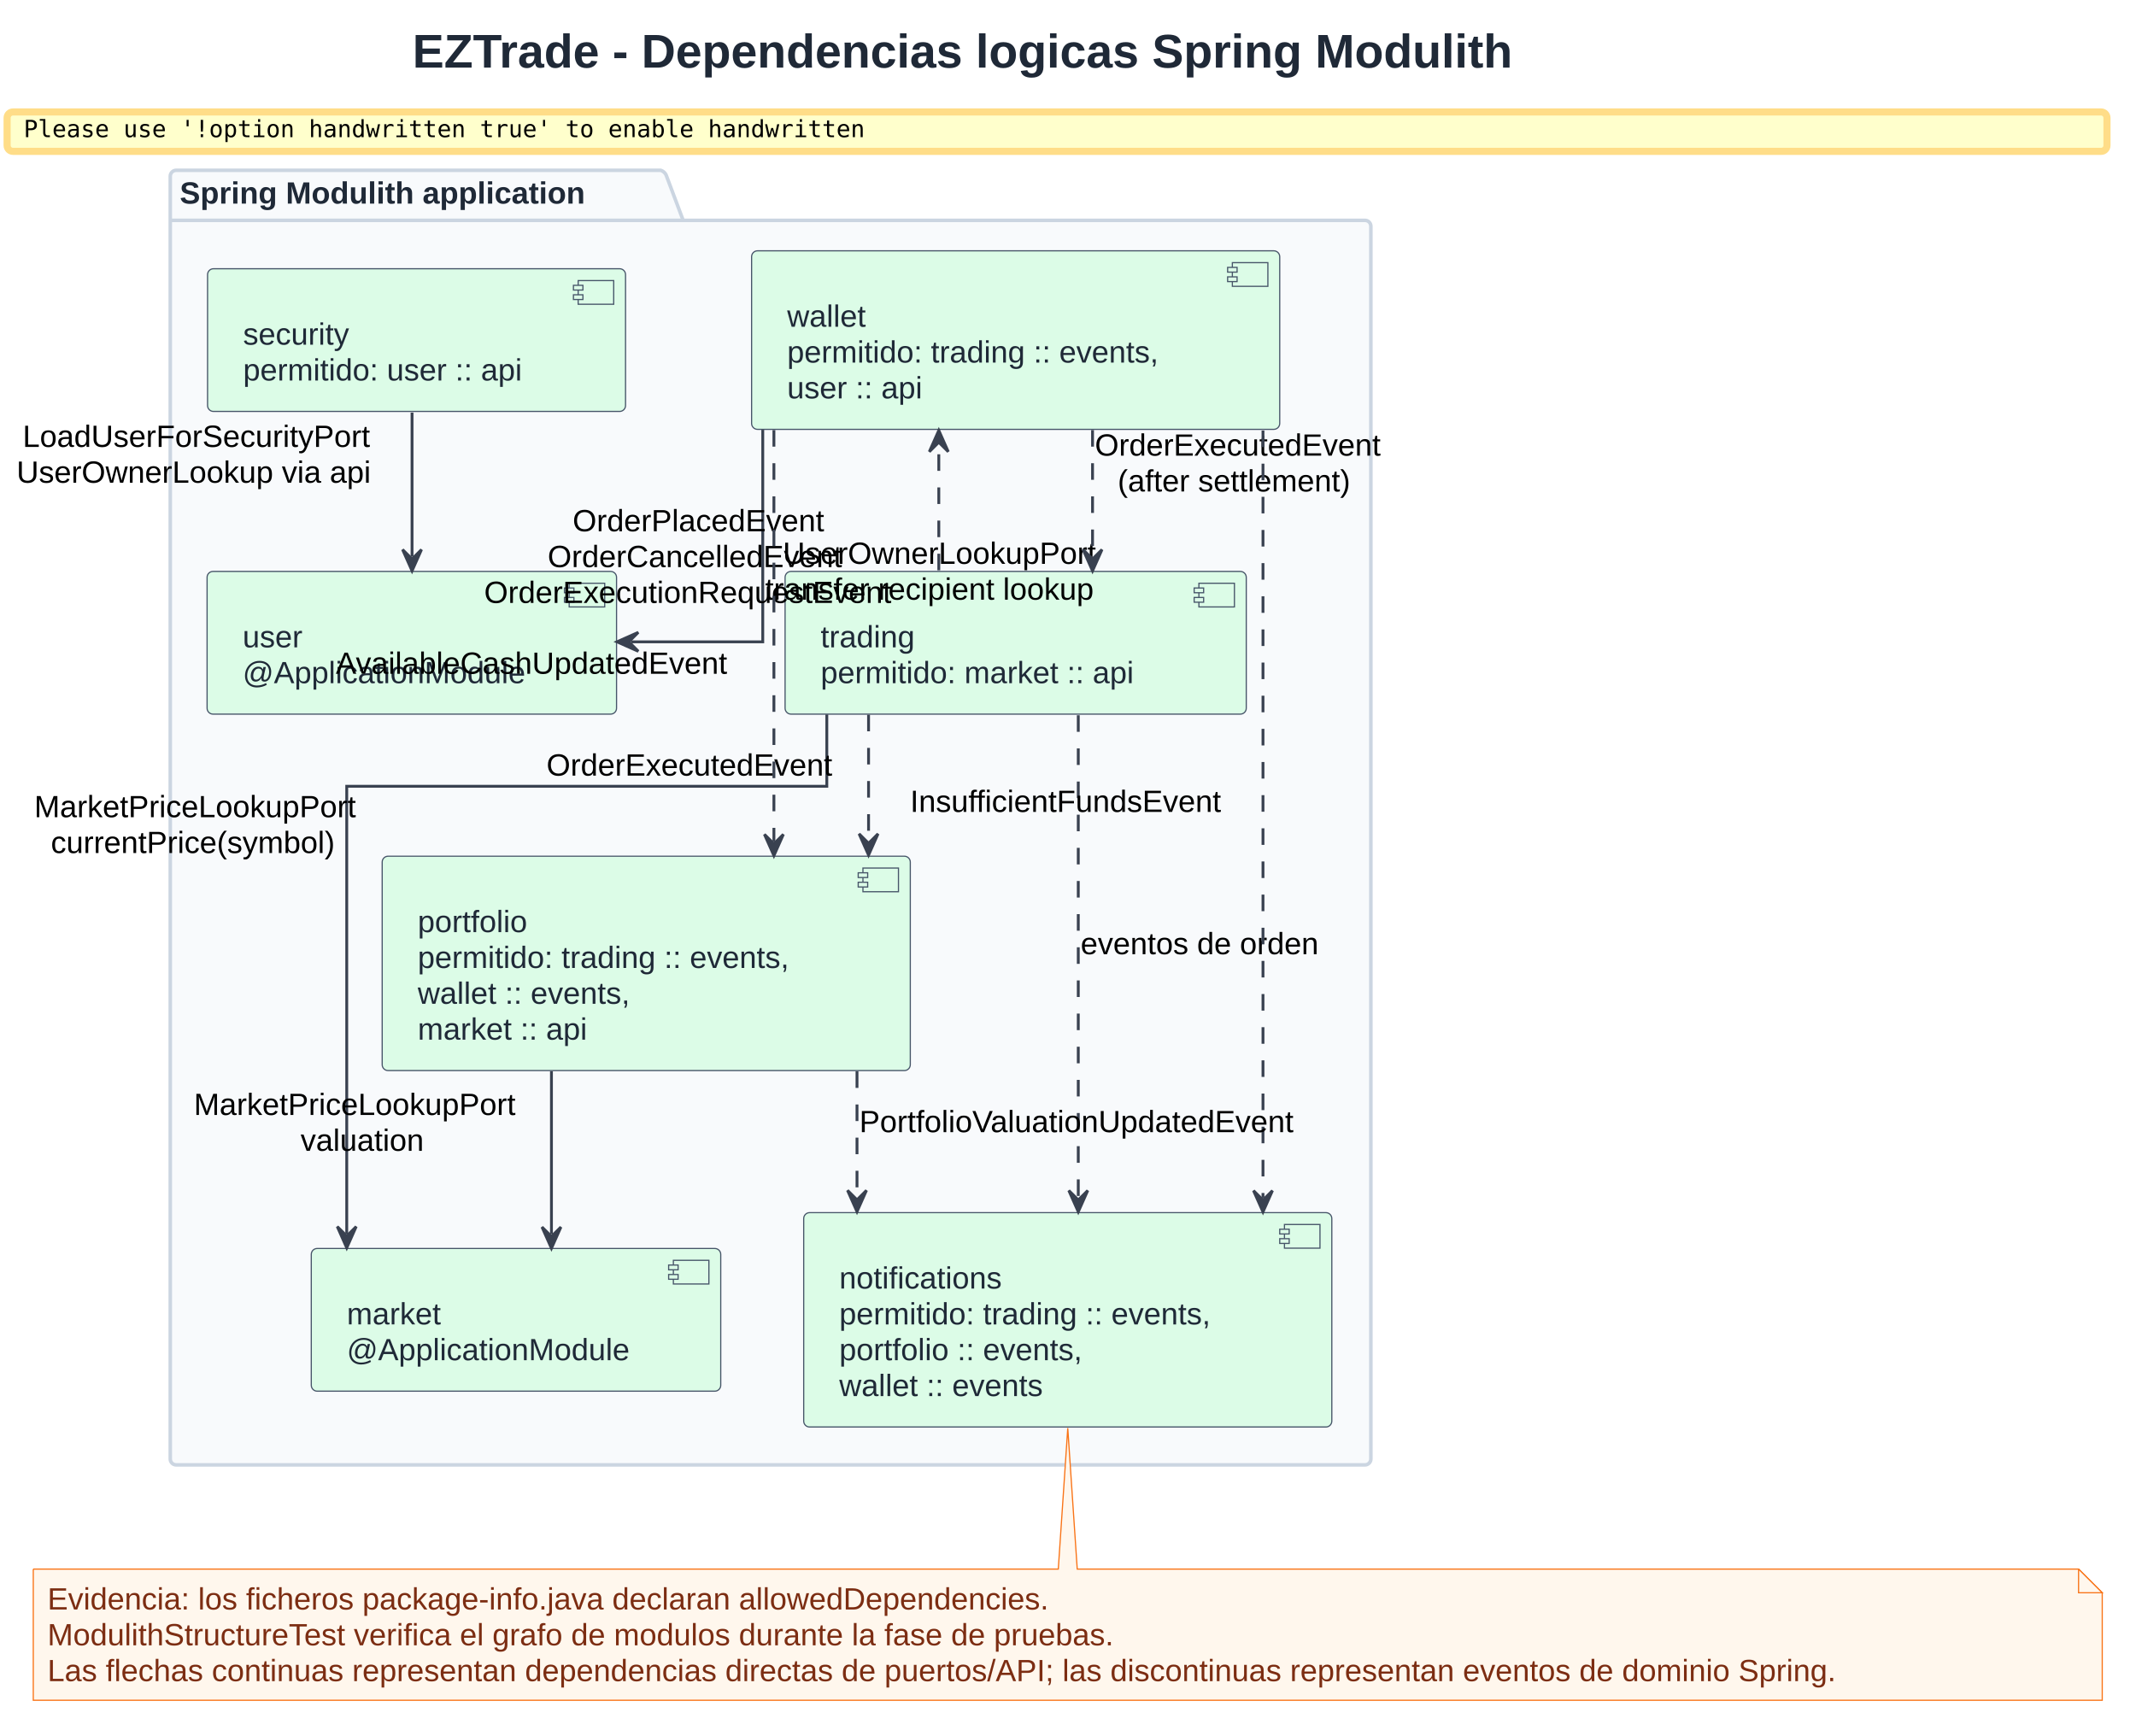
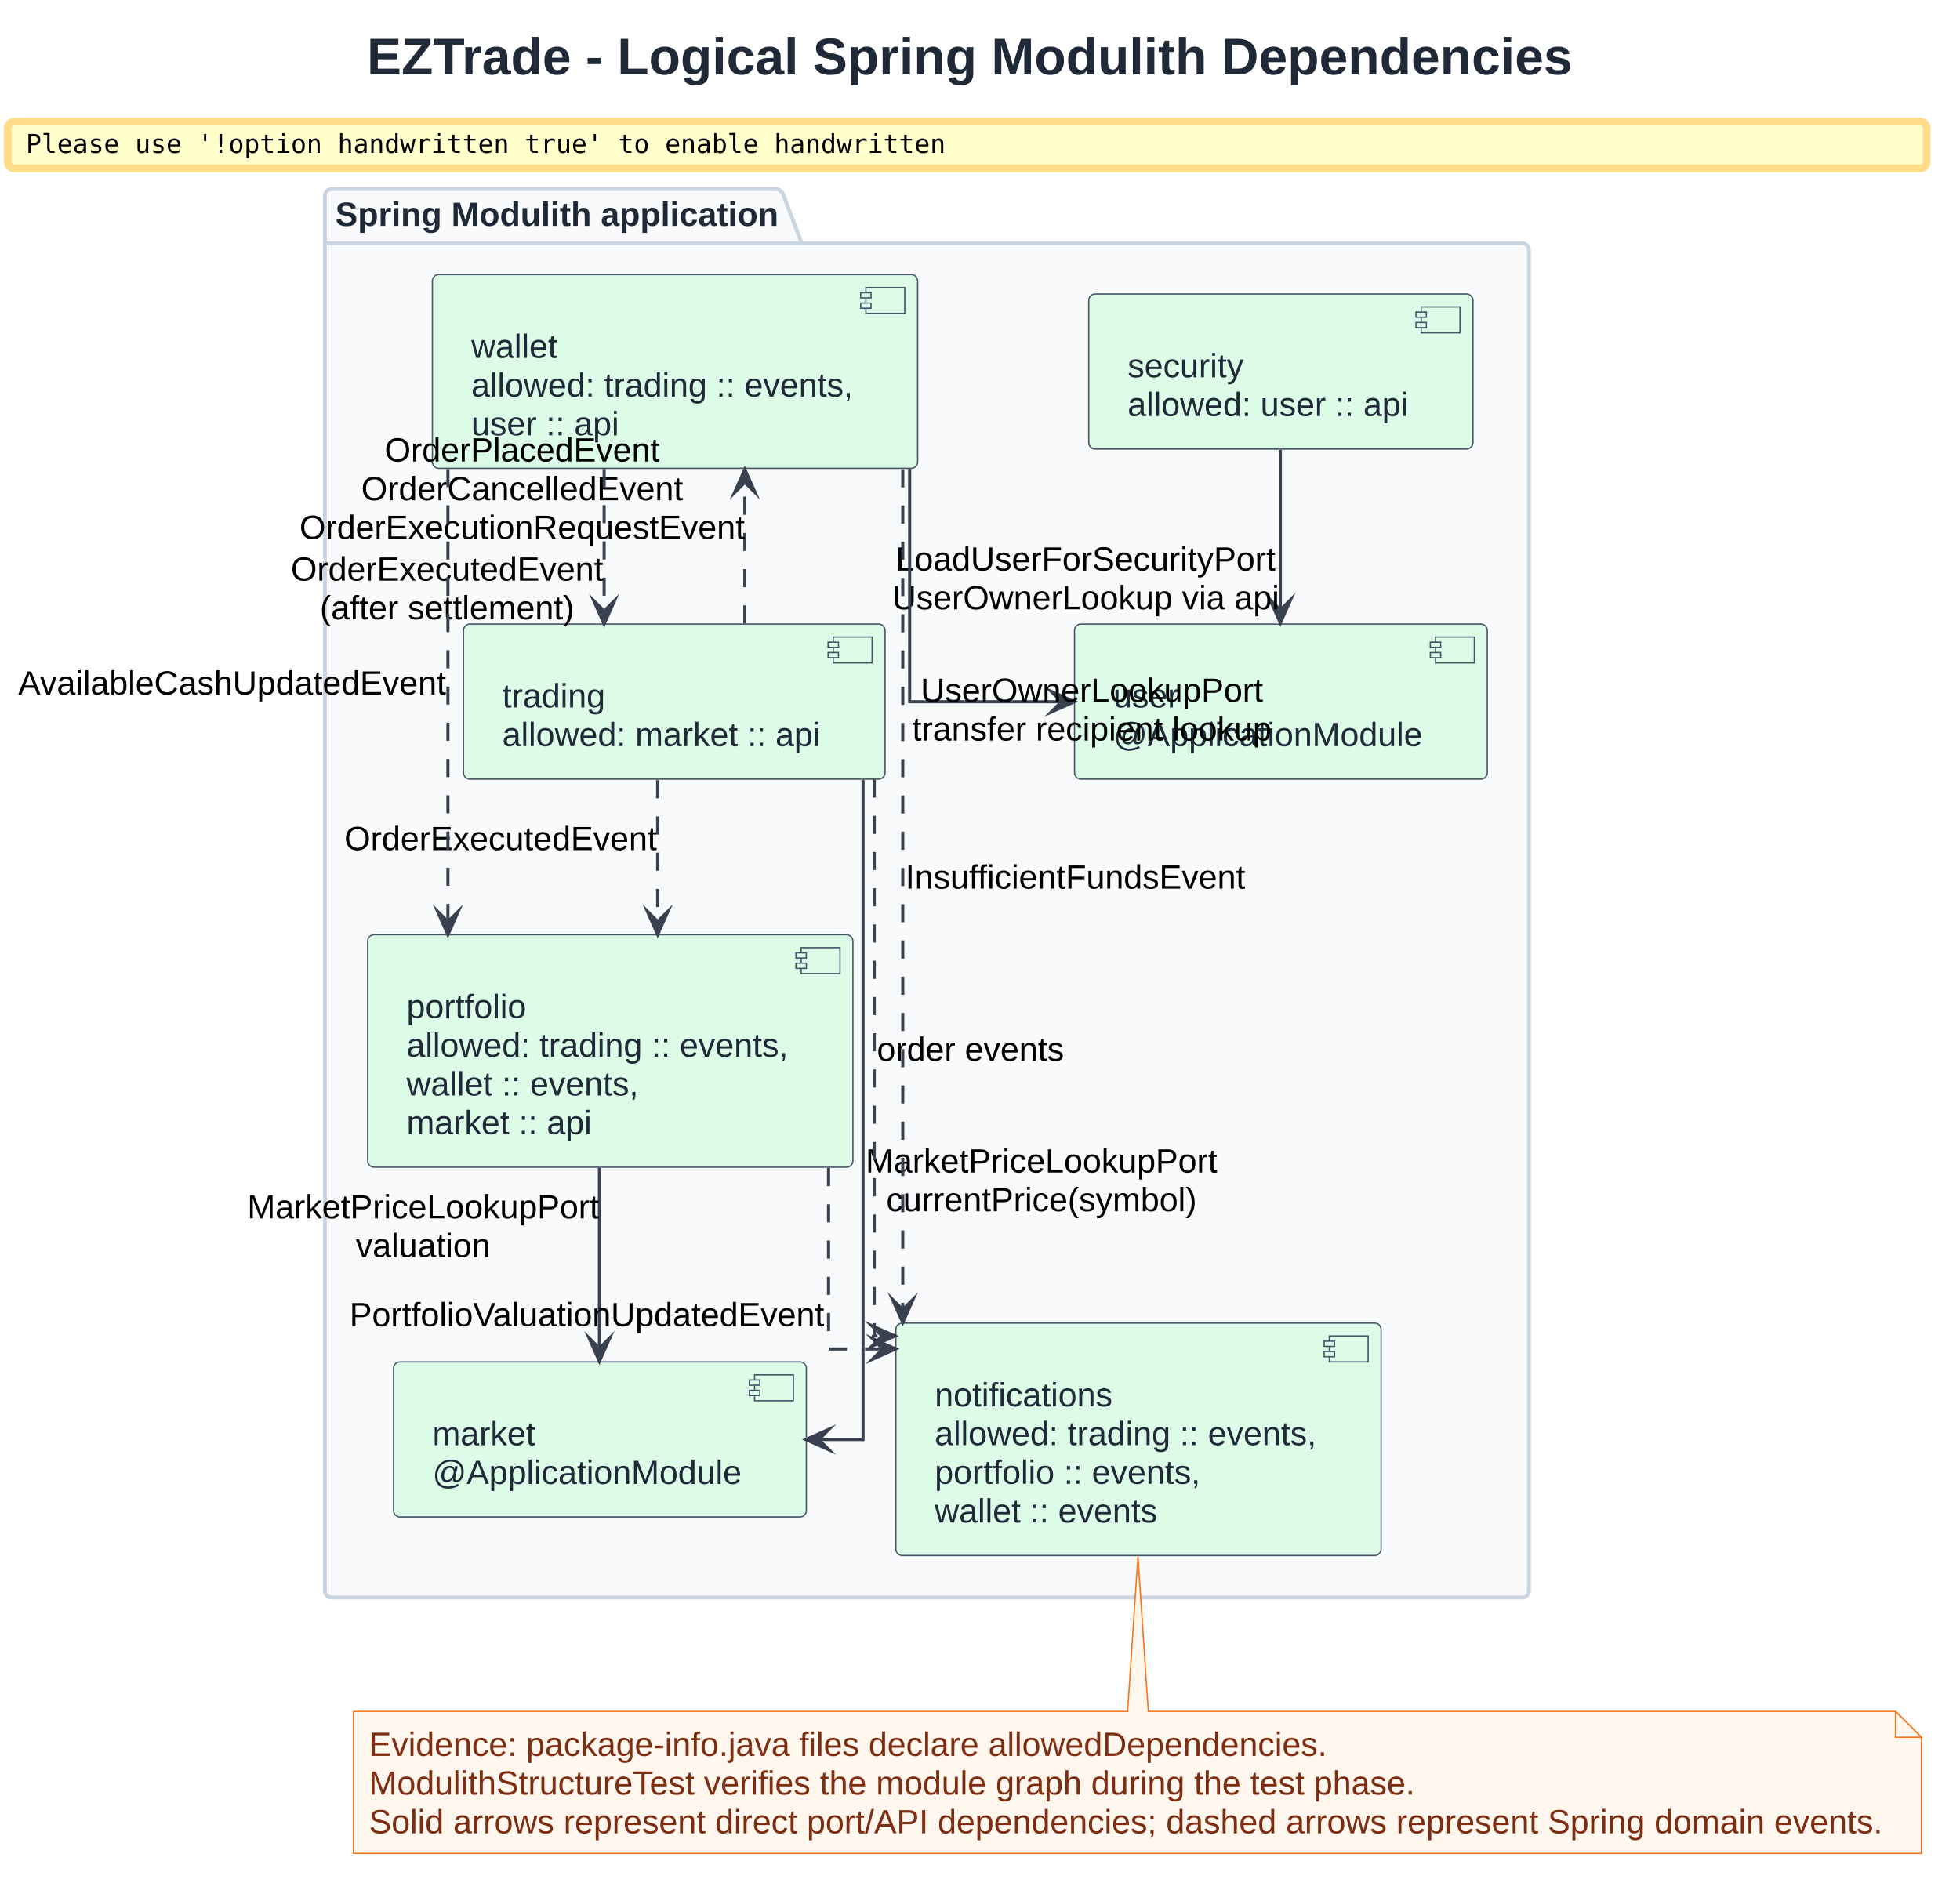
- <svg xmlns="http://www.w3.org/2000/svg" contentStyleType="text/css" data-diagram-type="DESCRIPTION" height="733px" preserveAspectRatio="none" style="width:902px;height:733px;background:#FFFFFF;" version="1.1" viewBox="0 0 902 733" width="902px" zoomAndPan="magnify">
+ <svg xmlns="http://www.w3.org/2000/svg" contentStyleType="text/css" data-diagram-type="DESCRIPTION" height="730px" preserveAspectRatio="none" style="width:757px;height:730px;background:#FFFFFF;" version="1.1" viewBox="0 0 757 730" width="757px" zoomAndPan="magnify">
  <defs />
  <g>
    <g class="title" data-source-line="3">
-       <text fill="#1F2937" font-family="Arial" font-size="20" font-weight="700" lengthAdjust="spacing" textLength="547.402" x="174.171" y="28.564">EZTrade - Dependencias logicas Spring Modulith</text>
+       <text fill="#1F2937" font-family="Arial" font-size="20" font-weight="700" lengthAdjust="spacing" textLength="466.709" x="141.692" y="28.76">EZTrade - Logical Spring Modulith Dependencies</text>
    </g>
-     <rect fill="#FFFFCC" height="16.641" rx="2.5" ry="2.5" style="stroke:#FFDD88;stroke-width:3;" width="886.743" x="3" y="47.281" />
-     <text fill="#000000" font-family="monospace" font-size="10" lengthAdjust="spacing" textLength="355.21" x="10" y="57.922">Please use '!option handwritten true' to enable handwritten</text>
-     <g class="cluster" data-qualified-name="Spring Modulith application" data-source-line="5" id="ent0002">
-       <path d="M74.4,71.922 L278.988,71.922 A3.75,3.75 0 0 1 281.488,74.422 L288.488,93.055 L576.4,93.055 A2.5,2.5 0 0 1 578.9,95.555 L578.9,616.152 A2.5,2.5 0 0 1 576.4,618.652 L74.4,618.652 A2.5,2.5 0 0 1 71.9,616.152 L71.9,74.422 A2.5,2.5 0 0 1 74.4,71.922" fill="#F8FAFC" style="stroke:#CBD5E1;stroke-width:1.5;" />
-       <line style="stroke:#CBD5E1;stroke-width:1.5;" x1="71.9" x2="288.488" y1="93.055" y2="93.055" />
-       <text fill="#1F2937" font-family="Arial" font-size="13" font-weight="700" lengthAdjust="spacing" textLength="203.588" x="75.9" y="85.989">Spring Modulith application</text>
+     <rect fill="#FFFFCC" height="18.057" rx="2.5" ry="2.5" style="stroke:#FFDD88;stroke-width:3;" width="741.094" x="3" y="46.998" />
+     <text fill="#000000" font-family="monospace" font-size="10" lengthAdjust="spacing" textLength="354.058" x="10" y="59.055">Please use '!option handwritten true' to enable handwritten</text>
+     <g class="cluster" data-qualified-name="Spring Modulith application" data-source-line="5" id="ent0001">
+       <path d="M128,73.055 L300.152,73.055 A3.75,3.75 0 0 1 302.652,75.555 L309.652,94.003 L588,94.003 A2.5,2.5 0 0 1 590.5,96.503 L590.5,614.555 A2.5,2.5 0 0 1 588,617.055 L128,617.055 A2.5,2.5 0 0 1 125.5,614.555 L125.5,75.555 A2.5,2.5 0 0 1 128,73.055" fill="#F8FAFC" style="stroke:#CBD5E1;stroke-width:1.5;" />
+       <line style="stroke:#CBD5E1;stroke-width:1.5;" x1="125.5" x2="309.652" y1="94.003" y2="94.003" />
+       <text fill="#1F2937" font-family="Arial" font-size="13" font-weight="700" lengthAdjust="spacing" textLength="171.152" x="129.5" y="87.249">Spring Modulith application</text>
    </g>
-     <g class="entity" data-qualified-name="Spring Modulith application.User" data-source-line="6" id="ent0003">
-       <rect fill="#DCFCE7" height="60.266" rx="2.5" ry="2.5" style="stroke:#475569;stroke-width:0.5;" width="172.907" x="87.45" y="241.322" />
-       <rect fill="#DCFCE7" height="10" style="stroke:#475569;stroke-width:0.5;" width="15" x="240.357" y="246.322" />
-       <rect fill="#DCFCE7" height="2" style="stroke:#475569;stroke-width:0.5;" width="4" x="238.357" y="248.322" />
-       <rect fill="#DCFCE7" height="2" style="stroke:#475569;stroke-width:0.5;" width="4" x="238.357" y="252.322" />
-       <text fill="#1F2937" font-family="Arial" font-size="13" lengthAdjust="spacing" textLength="28.355" x="102.45" y="273.389">user</text>
-       <text fill="#1F2937" font-family="Arial" font-size="13" lengthAdjust="spacing" textLength="132.907" x="102.45" y="288.522">@ApplicationModule</text>
+     <g class="entity" data-qualified-name="Spring Modulith application.User" data-source-line="6" id="ent0002">
+       <rect fill="#DCFCE7" height="59.898" rx="2.5" ry="2.5" style="stroke:#475569;stroke-width:0.5;" width="159.431" x="415" y="241.055" />
+       <rect fill="#DCFCE7" height="10" style="stroke:#475569;stroke-width:0.5;" width="15" x="554.431" y="246.055" />
+       <rect fill="#DCFCE7" height="2" style="stroke:#475569;stroke-width:0.5;" width="4" x="552.431" y="248.055" />
+       <rect fill="#DCFCE7" height="2" style="stroke:#475569;stroke-width:0.5;" width="4" x="552.431" y="252.055" />
+       <text fill="#1F2937" font-family="Arial" font-size="13" lengthAdjust="spacing" textLength="25.289" x="430" y="273.248">user</text>
+       <text fill="#1F2937" font-family="Arial" font-size="13" lengthAdjust="spacing" textLength="119.431" x="430" y="288.197">@ApplicationModule</text>
    </g>
-     <g class="entity" data-qualified-name="Spring Modulith application.Security" data-source-line="7" id="ent0004">
-       <rect fill="#DCFCE7" height="60.266" rx="2.5" ry="2.5" style="stroke:#475569;stroke-width:0.5;" width="176.506" x="87.65" y="113.492" />
-       <rect fill="#DCFCE7" height="10" style="stroke:#475569;stroke-width:0.5;" width="15" x="244.156" y="118.492" />
-       <rect fill="#DCFCE7" height="2" style="stroke:#475569;stroke-width:0.5;" width="4" x="242.156" y="120.492" />
-       <rect fill="#DCFCE7" height="2" style="stroke:#475569;stroke-width:0.5;" width="4" x="242.156" y="124.492" />
-       <text fill="#1F2937" font-family="Arial" font-size="13" lengthAdjust="spacing" textLength="51.905" x="102.65" y="145.559">security</text>
-       <text fill="#1F2937" font-family="Arial" font-size="13" lengthAdjust="spacing" textLength="136.506" x="102.65" y="160.692">permitido: user :: api</text>
+     <g class="entity" data-qualified-name="Spring Modulith application.Security" data-source-line="7" id="ent0003">
+       <rect fill="#DCFCE7" height="59.898" rx="2.5" ry="2.5" style="stroke:#475569;stroke-width:0.5;" width="148.393" x="420.5" y="113.555" />
+       <rect fill="#DCFCE7" height="10" style="stroke:#475569;stroke-width:0.5;" width="15" x="548.893" y="118.555" />
+       <rect fill="#DCFCE7" height="2" style="stroke:#475569;stroke-width:0.5;" width="4" x="546.893" y="120.555" />
+       <rect fill="#DCFCE7" height="2" style="stroke:#475569;stroke-width:0.5;" width="4" x="546.893" y="124.555" />
+       <text fill="#1F2937" font-family="Arial" font-size="13" lengthAdjust="spacing" textLength="44.789" x="435.5" y="145.749">security</text>
+       <text fill="#1F2937" font-family="Arial" font-size="13" lengthAdjust="spacing" textLength="108.393" x="435.5" y="160.697">allowed: user :: api</text>
    </g>
-     <g class="entity" data-qualified-name="Spring Modulith application.Market" data-source-line="8" id="ent0005">
-       <rect fill="#DCFCE7" height="60.266" rx="2.5" ry="2.5" style="stroke:#475569;stroke-width:0.5;" width="172.907" x="131.45" y="527.252" />
-       <rect fill="#DCFCE7" height="10" style="stroke:#475569;stroke-width:0.5;" width="15" x="284.357" y="532.252" />
-       <rect fill="#DCFCE7" height="2" style="stroke:#475569;stroke-width:0.5;" width="4" x="282.357" y="534.252" />
-       <rect fill="#DCFCE7" height="2" style="stroke:#475569;stroke-width:0.5;" width="4" x="282.357" y="538.252" />
-       <text fill="#1F2937" font-family="Arial" font-size="13" lengthAdjust="spacing" textLength="46.598" x="146.45" y="559.319">market</text>
-       <text fill="#1F2937" font-family="Arial" font-size="13" lengthAdjust="spacing" textLength="132.907" x="146.45" y="574.452">@ApplicationModule</text>
+     <g class="entity" data-qualified-name="Spring Modulith application.Market" data-source-line="8" id="ent0004">
+       <rect fill="#DCFCE7" height="59.898" rx="2.5" ry="2.5" style="stroke:#475569;stroke-width:0.5;" width="159.431" x="152" y="526.055" />
+       <rect fill="#DCFCE7" height="10" style="stroke:#475569;stroke-width:0.5;" width="15" x="291.431" y="531.055" />
+       <rect fill="#DCFCE7" height="2" style="stroke:#475569;stroke-width:0.5;" width="4" x="289.431" y="533.055" />
+       <rect fill="#DCFCE7" height="2" style="stroke:#475569;stroke-width:0.5;" width="4" x="289.431" y="537.055" />
+       <text fill="#1F2937" font-family="Arial" font-size="13" lengthAdjust="spacing" textLength="39.73" x="167" y="558.249">market</text>
+       <text fill="#1F2937" font-family="Arial" font-size="13" lengthAdjust="spacing" textLength="119.431" x="167" y="573.197">@ApplicationModule</text>
    </g>
-     <g class="entity" data-qualified-name="Spring Modulith application.Trading" data-source-line="9" id="ent0006">
-       <rect fill="#DCFCE7" height="60.266" rx="2.5" ry="2.5" style="stroke:#475569;stroke-width:0.5;" width="194.75" x="331.53" y="241.322" />
-       <rect fill="#DCFCE7" height="10" style="stroke:#475569;stroke-width:0.5;" width="15" x="506.279" y="246.322" />
-       <rect fill="#DCFCE7" height="2" style="stroke:#475569;stroke-width:0.5;" width="4" x="504.279" y="248.322" />
-       <rect fill="#DCFCE7" height="2" style="stroke:#475569;stroke-width:0.5;" width="4" x="504.279" y="252.322" />
-       <text fill="#1F2937" font-family="Arial" font-size="13" lengthAdjust="spacing" textLength="46.763" x="346.53" y="273.389">trading</text>
-       <text fill="#1F2937" font-family="Arial" font-size="13" lengthAdjust="spacing" textLength="154.75" x="346.53" y="288.522">permitido: market :: api</text>
+     <g class="entity" data-qualified-name="Spring Modulith application.Trading" data-source-line="9" id="ent0005">
+       <rect fill="#DCFCE7" height="59.898" rx="2.5" ry="2.5" style="stroke:#475569;stroke-width:0.5;" width="162.833" x="179" y="241.055" />
+       <rect fill="#DCFCE7" height="10" style="stroke:#475569;stroke-width:0.5;" width="15" x="321.834" y="246.055" />
+       <rect fill="#DCFCE7" height="2" style="stroke:#475569;stroke-width:0.5;" width="4" x="319.834" y="248.055" />
+       <rect fill="#DCFCE7" height="2" style="stroke:#475569;stroke-width:0.5;" width="4" x="319.834" y="252.055" />
+       <text fill="#1F2937" font-family="Arial" font-size="13" lengthAdjust="spacing" textLength="39.749" x="194" y="273.248">trading</text>
+       <text fill="#1F2937" font-family="Arial" font-size="13" lengthAdjust="spacing" textLength="122.834" x="194" y="288.197">allowed: market :: api</text>
    </g>
-     <g class="entity" data-qualified-name="Spring Modulith application.Wallet" data-source-line="10" id="ent0007">
-       <rect fill="#DCFCE7" height="75.398" rx="2.5" ry="2.5" style="stroke:#475569;stroke-width:0.5;" width="223.016" x="317.39" y="105.922" />
-       <rect fill="#DCFCE7" height="10" style="stroke:#475569;stroke-width:0.5;" width="15" x="520.406" y="110.922" />
-       <rect fill="#DCFCE7" height="2" style="stroke:#475569;stroke-width:0.5;" width="4" x="518.406" y="112.922" />
-       <rect fill="#DCFCE7" height="2" style="stroke:#475569;stroke-width:0.5;" width="4" x="518.406" y="116.922" />
-       <text fill="#1F2937" font-family="Arial" font-size="13" lengthAdjust="spacing" textLength="38.917" x="332.39" y="137.989">wallet</text>
-       <text fill="#1F2937" font-family="Arial" font-size="13" lengthAdjust="spacing" textLength="183.016" x="332.39" y="153.122">permitido: trading :: events,</text>
-       <text fill="#1F2937" font-family="Arial" font-size="13" lengthAdjust="spacing" textLength="65.21" x="332.39" y="168.254">user :: api</text>
+     <g class="entity" data-qualified-name="Spring Modulith application.Wallet" data-source-line="10" id="ent0006">
+       <rect fill="#DCFCE7" height="74.846" rx="2.5" ry="2.5" style="stroke:#475569;stroke-width:0.5;" width="187.418" x="167" y="106.055" />
+       <rect fill="#DCFCE7" height="10" style="stroke:#475569;stroke-width:0.5;" width="15" x="334.418" y="111.055" />
+       <rect fill="#DCFCE7" height="2" style="stroke:#475569;stroke-width:0.5;" width="4" x="332.418" y="113.055" />
+       <rect fill="#DCFCE7" height="2" style="stroke:#475569;stroke-width:0.5;" width="4" x="332.418" y="117.055" />
+       <text fill="#1F2937" font-family="Arial" font-size="13" lengthAdjust="spacing" textLength="33.236" x="182" y="138.249">wallet</text>
+       <text fill="#1F2937" font-family="Arial" font-size="13" lengthAdjust="spacing" textLength="147.418" x="182" y="153.197">allowed: trading :: events,</text>
+       <text fill="#1F2937" font-family="Arial" font-size="13" lengthAdjust="spacing" textLength="57.084" x="182" y="168.146">user :: api</text>
    </g>
-     <g class="entity" data-qualified-name="Spring Modulith application.Portfolio" data-source-line="11" id="ent0008">
-       <rect fill="#DCFCE7" height="90.531" rx="2.5" ry="2.5" style="stroke:#475569;stroke-width:0.5;" width="223.016" x="161.39" y="361.592" />
-       <rect fill="#DCFCE7" height="10" style="stroke:#475569;stroke-width:0.5;" width="15" x="364.406" y="366.592" />
-       <rect fill="#DCFCE7" height="2" style="stroke:#475569;stroke-width:0.5;" width="4" x="362.406" y="368.592" />
-       <rect fill="#DCFCE7" height="2" style="stroke:#475569;stroke-width:0.5;" width="4" x="362.406" y="372.592" />
-       <text fill="#1F2937" font-family="Arial" font-size="13" lengthAdjust="spacing" textLength="54.355" x="176.39" y="393.659">portfolio</text>
-       <text fill="#1F2937" font-family="Arial" font-size="13" lengthAdjust="spacing" textLength="183.016" x="176.39" y="408.792">permitido: trading :: events,</text>
-       <text fill="#1F2937" font-family="Arial" font-size="13" lengthAdjust="spacing" textLength="103.873" x="176.39" y="423.924">wallet :: events,</text>
-       <text fill="#1F2937" font-family="Arial" font-size="13" lengthAdjust="spacing" textLength="83.453" x="176.39" y="439.057">market :: api</text>
+     <g class="entity" data-qualified-name="Spring Modulith application.Portfolio" data-source-line="11" id="ent0007">
+       <rect fill="#DCFCE7" height="89.795" rx="2.5" ry="2.5" style="stroke:#475569;stroke-width:0.5;" width="187.418" x="142" y="361.055" />
+       <rect fill="#DCFCE7" height="10" style="stroke:#475569;stroke-width:0.5;" width="15" x="309.418" y="366.055" />
+       <rect fill="#DCFCE7" height="2" style="stroke:#475569;stroke-width:0.5;" width="4" x="307.418" y="368.055" />
+       <rect fill="#DCFCE7" height="2" style="stroke:#475569;stroke-width:0.5;" width="4" x="307.418" y="372.055" />
+       <text fill="#1F2937" font-family="Arial" font-size="13" lengthAdjust="spacing" textLength="46.249" x="157" y="393.248">portfolio</text>
+       <text fill="#1F2937" font-family="Arial" font-size="13" lengthAdjust="spacing" textLength="147.418" x="157" y="408.197">allowed: trading :: events,</text>
+       <text fill="#1F2937" font-family="Arial" font-size="13" lengthAdjust="spacing" textLength="89.597" x="157" y="423.146">wallet :: events,</text>
+       <text fill="#1F2937" font-family="Arial" font-size="13" lengthAdjust="spacing" textLength="71.525" x="157" y="438.095">market :: api</text>
    </g>
-     <g class="entity" data-qualified-name="Spring Modulith application.Notifications" data-source-line="12" id="ent0009">
-       <rect fill="#DCFCE7" height="90.531" rx="2.5" ry="2.5" style="stroke:#475569;stroke-width:0.5;" width="223.016" x="339.39" y="512.122" />
-       <rect fill="#DCFCE7" height="10" style="stroke:#475569;stroke-width:0.5;" width="15" x="542.406" y="517.122" />
-       <rect fill="#DCFCE7" height="2" style="stroke:#475569;stroke-width:0.5;" width="4" x="540.406" y="519.122" />
-       <rect fill="#DCFCE7" height="2" style="stroke:#475569;stroke-width:0.5;" width="4" x="540.406" y="523.122" />
-       <text fill="#1F2937" font-family="Arial" font-size="13" lengthAdjust="spacing" textLength="79.879" x="354.39" y="544.189">notifications</text>
-       <text fill="#1F2937" font-family="Arial" font-size="13" lengthAdjust="spacing" textLength="183.016" x="354.39" y="559.322">permitido: trading :: events,</text>
-       <text fill="#1F2937" font-family="Arial" font-size="13" lengthAdjust="spacing" textLength="119.311" x="354.39" y="574.454">portfolio :: events,</text>
-       <text fill="#1F2937" font-family="Arial" font-size="13" lengthAdjust="spacing" textLength="99.741" x="354.39" y="589.587">wallet :: events</text>
+     <g class="entity" data-qualified-name="Spring Modulith application.Notifications" data-source-line="12" id="ent0008">
+       <rect fill="#DCFCE7" height="89.795" rx="2.5" ry="2.5" style="stroke:#475569;stroke-width:0.5;" width="187.418" x="346" y="511.055" />
+       <rect fill="#DCFCE7" height="10" style="stroke:#475569;stroke-width:0.5;" width="15" x="513.418" y="516.055" />
+       <rect fill="#DCFCE7" height="2" style="stroke:#475569;stroke-width:0.5;" width="4" x="511.418" y="518.055" />
+       <rect fill="#DCFCE7" height="2" style="stroke:#475569;stroke-width:0.5;" width="4" x="511.418" y="522.055" />
+       <text fill="#1F2937" font-family="Arial" font-size="13" lengthAdjust="spacing" textLength="68.65" x="361" y="543.249">notifications</text>
+       <text fill="#1F2937" font-family="Arial" font-size="13" lengthAdjust="spacing" textLength="147.418" x="361" y="558.197">allowed: trading :: events,</text>
+       <text fill="#1F2937" font-family="Arial" font-size="13" lengthAdjust="spacing" textLength="102.61" x="361" y="573.146">portfolio :: events,</text>
+       <text fill="#1F2937" font-family="Arial" font-size="13" lengthAdjust="spacing" textLength="85.985" x="361" y="588.095">wallet :: events</text>
    </g>
-     <g class="entity" data-qualified-name="GMN21" data-source-line="29" id="ent0022">
-       <path d="M14.05,662.652 L14.05,718.05 A0,0 0 0 0 14.05,718.05 L887.743,718.05 A0,0 0 0 0 887.743,718.05 L887.743,672.652 L877.743,662.652 L454.9,662.652 L450.9,603.142 L446.9,662.652 L14.05,662.652 A0,0 0 0 0 14.05,662.652" fill="#FFF7ED" style="stroke:#F97316;stroke-width:0.5;" />
-       <path d="M877.743,662.652 L877.743,672.652 L887.743,672.652 L877.743,662.652" fill="#FFF7ED" style="stroke:#F97316;stroke-width:0.5;" />
-       <text fill="#7C2D12" font-family="Arial" font-size="13" lengthAdjust="spacing" textLength="476.512" x="20.05" y="679.719">Evidencia: los ficheros package-info.java declaran allowedDependencies.</text>
-       <text fill="#7C2D12" font-family="Arial" font-size="13" lengthAdjust="spacing" textLength="514.7" x="20.05" y="694.852">ModulithStructureTest verifica el grafo de modulos durante la fase de pruebas.</text>
-       <text fill="#7C2D12" font-family="Arial" font-size="13" lengthAdjust="spacing" textLength="852.693" x="20.05" y="709.984">Las flechas continuas representan dependencias directas de puertos/API; las discontinuas representan eventos de dominio Spring.</text>
+     <g class="entity" data-qualified-name="GMN20" data-source-line="29" id="ent0021">
+       <path d="M136.5,661.055 L136.5,715.901 A0,0 0 0 0 136.5,715.901 L742.094,715.901 A0,0 0 0 0 742.094,715.901 L742.094,671.055 L732.094,661.055 L443.5,661.055 L439.5,601.285 L435.5,661.055 L136.5,661.055 A0,0 0 0 0 136.5,661.055" fill="#FFF7ED" style="stroke:#F97316;stroke-width:0.5;" />
+       <path d="M732.094,661.055 L732.094,671.055 L742.094,671.055 L732.094,661.055" fill="#FFF7ED" style="stroke:#F97316;stroke-width:0.5;" />
+       <text fill="#7C2D12" font-family="Arial" font-size="13" lengthAdjust="spacing" textLength="370.005" x="142.5" y="678.249">Evidence: package-info.java files declare allowedDependencies.</text>
+       <text fill="#7C2D12" font-family="Arial" font-size="13" lengthAdjust="spacing" textLength="405.387" x="142.5" y="693.197">ModulithStructureTest verifies the module graph during the test phase.</text>
+       <text fill="#7C2D12" font-family="Arial" font-size="13" lengthAdjust="spacing" textLength="584.594" x="142.5" y="708.146">Solid arrows represent direct port/API dependencies; dashed arrows represent Spring domain events.</text>
    </g>
-     <g class="link" data-entity-1="ent0004" data-entity-2="ent0003" data-link-type="dependency" data-source-line="15" id="lnk10">
-       <path d="M174,174.242 C174,194.482 174,214.902 174,235.092" fill="none" id="Security-to-User" style="stroke:#394150;stroke-width:1.2;" />
-       <polygon fill="#394150" points="174,241.092,178,232.092,174,236.092,170,232.092,174,241.092" style="stroke:#394150;stroke-width:1.2;" />
-       <text fill="#000000" font-family="Arial" font-size="13" lengthAdjust="spacing" textLength="161.44" x="9.587" y="188.739">LoadUserForSecurityPort</text>
-       <text fill="#000000" font-family="Arial" font-size="13" lengthAdjust="spacing" textLength="166.613" x="7" y="203.872">UserOwnerLookup via api</text>
+     <g class="link" data-entity-1="ent0003" data-entity-2="ent0002" data-link-type="dependency" data-source-line="15" id="lnk9">
+       <path d="M494.5,173.775 C494.5,193.945 494.5,215.395 494.5,235.615" fill="none" id="Security-to-User" style="stroke:#394150;stroke-width:1.2;" />
+       <polygon fill="#394150" points="494.5,240.615,498.5,231.615,494.5,235.615,490.5,231.615,494.5,240.615" style="stroke:#394150;stroke-width:1.2;stroke-linejoin:miter;stroke-miterlimit:10;" />
+       <text fill="#000000" font-family="Arial" font-size="13" lengthAdjust="spacing" textLength="146.669" x="345.954" y="220.388">LoadUserForSecurityPort</text>
+       <text fill="#000000" font-family="Arial" font-size="13" lengthAdjust="spacing" textLength="149.576" x="344.5" y="235.337">UserOwnerLookup via api</text>
    </g>
-     <g class="link" data-entity-1="ent0006" data-entity-2="ent0005" data-link-type="dependency" data-source-line="16" id="lnk11">
-       <path d="M349.15,301.752 C349.15,316.902 349.15,332.052 349.15,332.052 C349.15,332.052 146.42,332.052 146.42,332.052 C146.42,332.052 146.42,459.492 146.42,521.002" fill="none" id="Trading-to-Market" style="stroke:#394150;stroke-width:1.2;" />
-       <polygon fill="#394150" points="146.42,527.002,150.42,518.002,146.42,522.002,142.42,518.002,146.42,527.002" style="stroke:#394150;stroke-width:1.2;" />
-       <text fill="#000000" font-family="Arial" font-size="13" lengthAdjust="spacing" textLength="150.497" x="14.46" y="345.119">MarketPriceLookupPort</text>
-       <text fill="#000000" font-family="Arial" font-size="13" lengthAdjust="spacing" textLength="136.443" x="21.487" y="360.252">currentPrice(symbol)</text>
+     <g class="link" data-entity-1="ent0005" data-entity-2="ent0004" data-link-type="dependency" data-source-line="16" id="lnk10">
+       <path d="M333.33,301.285 C333.33,374.635 333.33,556.055 333.33,556.055 C333.33,556.055 329.12,556.055 316.24,556.055" fill="none" id="Trading-to-Market" style="stroke:#394150;stroke-width:1.2;" />
+       <polygon fill="#394150" points="311.24,556.055,320.24,560.055,316.24,556.055,320.24,552.055,311.24,556.055" style="stroke:#394150;stroke-width:1.2;stroke-linejoin:miter;stroke-miterlimit:10;" />
+       <text fill="#000000" font-family="Arial" font-size="13" lengthAdjust="spacing" textLength="135.84" x="334.33" y="452.909">MarketPriceLookupPort</text>
+       <text fill="#000000" font-family="Arial" font-size="13" lengthAdjust="spacing" textLength="119.914" x="342.293" y="467.857">currentPrice(symbol)</text>
    </g>
-     <g class="link" data-entity-1="ent0008" data-entity-2="ent0005" data-link-type="dependency" data-source-line="17" id="lnk12">
-       <path d="M232.87,452.432 C232.87,476.662 232.87,499.782 232.87,521.192" fill="none" id="Portfolio-to-Market" style="stroke:#394150;stroke-width:1.2;" />
-       <polygon fill="#394150" points="232.87,527.192,236.87,518.192,232.87,522.192,228.87,518.192,232.87,527.192" style="stroke:#394150;stroke-width:1.2;" />
-       <text fill="#000000" font-family="Arial" font-size="13" lengthAdjust="spacing" textLength="150.497" x="81.87" y="470.879">MarketPriceLookupPort</text>
-       <text fill="#000000" font-family="Arial" font-size="13" lengthAdjust="spacing" textLength="60.379" x="126.929" y="486.012">valuation</text>
+     <g class="link" data-entity-1="ent0007" data-entity-2="ent0004" data-link-type="dependency" data-source-line="17" id="lnk11">
+       <path d="M231.5,451.055 C231.5,475.225 231.5,499.355 231.5,520.805" fill="none" id="Portfolio-to-Market" style="stroke:#394150;stroke-width:1.2;" />
+       <polygon fill="#394150" points="231.5,525.805,235.5,516.805,231.5,520.805,227.5,516.805,231.5,525.805" style="stroke:#394150;stroke-width:1.2;stroke-linejoin:miter;stroke-miterlimit:10;" />
+       <text fill="#000000" font-family="Arial" font-size="13" lengthAdjust="spacing" textLength="135.84" x="95.5" y="470.628">MarketPriceLookupPort</text>
+       <text fill="#000000" font-family="Arial" font-size="13" lengthAdjust="spacing" textLength="52.038" x="137.401" y="485.577">valuation</text>
    </g>
-     <g class="link" data-entity-1="ent0007" data-entity-2="ent0003" data-link-type="dependency" data-source-line="18" id="lnk13">
-       <path d="M322.1,181.512 C322.1,219.072 322.1,271.052 322.1,271.052 C322.1,271.052 298.97,271.052 266.54,271.052" fill="none" id="Wallet-to-User" style="stroke:#394150;stroke-width:1.2;" />
-       <polygon fill="#394150" points="260.54,271.052,269.54,275.052,265.54,271.052,269.54,267.052,260.54,271.052" style="stroke:#394150;stroke-width:1.2;" />
-       <text fill="#000000" font-family="Arial" font-size="13" lengthAdjust="spacing" textLength="145.482" x="330.581" y="238.129">UserOwnerLookupPort</text>
-       <text fill="#000000" font-family="Arial" font-size="13" lengthAdjust="spacing" textLength="160.443" x="323.1" y="253.262">transfer recipient lookup</text>
+     <g class="link" data-entity-1="ent0006" data-entity-2="ent0002" data-link-type="dependency" data-source-line="18" id="lnk12">
+       <path d="M351.33,181.115 C351.33,218.725 351.33,271.055 351.33,271.055 C351.33,271.055 377.01,271.055 409.96,271.055" fill="none" id="Wallet-to-User" style="stroke:#394150;stroke-width:1.2;" />
+       <polygon fill="#394150" points="414.96,271.055,405.96,267.055,409.96,271.055,405.96,275.055,414.96,271.055" style="stroke:#394150;stroke-width:1.2;stroke-linejoin:miter;stroke-miterlimit:10;" />
+       <text fill="#000000" font-family="Arial" font-size="13" lengthAdjust="spacing" textLength="132.228" x="355.586" y="271.099">UserOwnerLookupPort</text>
+       <text fill="#000000" font-family="Arial" font-size="13" lengthAdjust="spacing" textLength="138.741" x="352.33" y="286.047">transfer recipient lookup</text>
    </g>
-     <g class="link" data-entity-1="ent0006" data-entity-2="ent0007" data-link-type="dependency" data-source-line="20" id="lnk14">
-       <path d="M396.44,240.842 C396.44,223.112 396.44,206.642 396.44,187.772" fill="none" id="Trading-to-Wallet" style="stroke:#394150;stroke-width:1.2;stroke-dasharray:7,7;" />
-       <polygon fill="#394150" points="396.44,181.772,392.44,190.772,396.44,186.772,400.44,190.772,396.44,181.772" style="stroke:#394150;stroke-width:1.2;" />
-       <text fill="#000000" font-family="Arial" font-size="13" lengthAdjust="spacing" textLength="117.228" x="241.825" y="224.369">OrderPlacedEvent</text>
-       <text fill="#000000" font-family="Arial" font-size="13" lengthAdjust="spacing" textLength="138.315" x="231.281" y="239.502">OrderCancelledEvent</text>
-       <text fill="#000000" font-family="Arial" font-size="13" lengthAdjust="spacing" textLength="191.998" x="204.44" y="254.634">OrderExecutionRequestEvent</text>
+     <g class="link" data-entity-1="ent0005" data-entity-2="ent0006" data-link-type="dependency" data-source-line="20" id="lnk13">
+       <path d="M287.67,240.835 C287.67,223.015 287.67,205.315 287.67,186.315" fill="none" id="Trading-to-Wallet" style="stroke:#394150;stroke-width:1.2;stroke-dasharray:7,7;" />
+       <polygon fill="#394150" points="287.67,181.315,283.67,190.315,287.67,186.315,291.67,190.315,287.67,181.315" style="stroke:#394150;stroke-width:1.2;stroke-linejoin:miter;stroke-miterlimit:10;" />
+       <text fill="#000000" font-family="Arial" font-size="13" lengthAdjust="spacing" textLength="106.222" x="148.551" y="178.268">OrderPlacedEvent</text>
+       <text fill="#000000" font-family="Arial" font-size="13" lengthAdjust="spacing" textLength="124.287" x="139.518" y="193.217">OrderCancelledEvent</text>
+       <text fill="#000000" font-family="Arial" font-size="13" lengthAdjust="spacing" textLength="171.983" x="115.67" y="208.166">OrderExecutionRequestEvent</text>
    </g>
-     <g class="link" data-entity-1="ent0007" data-entity-2="ent0006" data-link-type="dependency" data-source-line="21" id="lnk15">
-       <path d="M461.36,181.632 C461.36,200.622 461.36,217.282 461.36,235.092" fill="none" id="Wallet-to-Trading" style="stroke:#394150;stroke-width:1.2;stroke-dasharray:7,7;" />
-       <polygon fill="#394150" points="461.36,241.092,465.36,232.092,461.36,236.092,457.36,232.092,461.36,241.092" style="stroke:#394150;stroke-width:1.2;" />
-       <text fill="#000000" font-family="Arial" font-size="13" lengthAdjust="spacing" textLength="135.053" x="462.36" y="192.429">OrderExecutedEvent</text>
-       <text fill="#000000" font-family="Arial" font-size="13" lengthAdjust="spacing" textLength="115.832" x="471.97" y="207.562">(after settlement)</text>
+     <g class="link" data-entity-1="ent0006" data-entity-2="ent0005" data-link-type="dependency" data-source-line="21" id="lnk14">
+       <path d="M233.33,181.115 C233.33,200.215 233.33,218.115 233.33,236.025" fill="none" id="Wallet-to-Trading" style="stroke:#394150;stroke-width:1.2;stroke-dasharray:7,7;" />
+       <polygon fill="#394150" points="233.33,241.025,237.33,232.025,233.33,236.025,229.33,232.025,233.33,241.025" style="stroke:#394150;stroke-width:1.2;stroke-linejoin:miter;stroke-miterlimit:10;" />
+       <text fill="#000000" font-family="Arial" font-size="13" lengthAdjust="spacing" textLength="120.675" x="112.33" y="224.268">OrderExecutedEvent</text>
+       <text fill="#000000" font-family="Arial" font-size="13" lengthAdjust="spacing" textLength="98.255" x="123.54" y="239.217">(after settlement)</text>
    </g>
-     <g class="link" data-entity-1="ent0006" data-entity-2="ent0008" data-link-type="dependency" data-source-line="22" id="lnk16">
-       <path d="M366.78,301.842 C366.78,319.312 366.78,335.592 366.78,355.132" fill="none" id="Trading-to-Portfolio" style="stroke:#394150;stroke-width:1.2;stroke-dasharray:7,7;" />
-       <polygon fill="#394150" points="366.78,361.132,370.78,352.132,366.78,356.132,362.78,352.132,366.78,361.132" style="stroke:#394150;stroke-width:1.2;" />
-       <text fill="#000000" font-family="Arial" font-size="13" lengthAdjust="spacing" textLength="135.053" x="230.78" y="327.559">OrderExecutedEvent</text>
+     <g class="link" data-entity-1="ent0005" data-entity-2="ent0007" data-link-type="dependency" data-source-line="22" id="lnk15">
+       <path d="M254,301.355 C254,318.925 254,336.375 254,355.985" fill="none" id="Trading-to-Portfolio" style="stroke:#394150;stroke-width:1.2;stroke-dasharray:7,7;" />
+       <polygon fill="#394150" points="254,360.985,258,351.985,254,355.985,250,351.985,254,360.985" style="stroke:#394150;stroke-width:1.2;stroke-linejoin:miter;stroke-miterlimit:10;" />
+       <text fill="#000000" font-family="Arial" font-size="13" lengthAdjust="spacing" textLength="120.675" x="133" y="328.368">OrderExecutedEvent</text>
    </g>
-     <g class="link" data-entity-1="ent0007" data-entity-2="ent0008" data-link-type="dependency" data-source-line="23" id="lnk17">
-       <path d="M326.81,181.622 C326.81,229.172 326.81,304.532 326.81,355.362" fill="none" id="Wallet-to-Portfolio" style="stroke:#394150;stroke-width:1.2;stroke-dasharray:7,7;" />
-       <polygon fill="#394150" points="326.81,361.362,330.81,352.362,326.81,356.362,322.81,352.362,326.81,361.362" style="stroke:#394150;stroke-width:1.2;" />
-       <text fill="#000000" font-family="Arial" font-size="13" lengthAdjust="spacing" textLength="184.234" x="141.81" y="284.559">AvailableCashUpdatedEvent</text>
+     <g class="link" data-entity-1="ent0006" data-entity-2="ent0007" data-link-type="dependency" data-source-line="23" id="lnk16">
+       <path d="M173,181.165 C173,228.655 173,305.275 173,356.035" fill="none" id="Wallet-to-Portfolio" style="stroke:#394150;stroke-width:1.2;stroke-dasharray:7,7;" />
+       <polygon fill="#394150" points="173,361.035,177,352.035,173,356.035,169,352.035,173,361.035" style="stroke:#394150;stroke-width:1.2;stroke-linejoin:miter;stroke-miterlimit:10;" />
+       <text fill="#000000" font-family="Arial" font-size="13" lengthAdjust="spacing" textLength="165.496" x="7" y="268.288">AvailableCashUpdatedEvent</text>
    </g>
-     <g class="link" data-entity-1="ent0006" data-entity-2="ent0009" data-link-type="dependency" data-source-line="24" id="lnk18">
-       <path d="M455.34,302.062 C455.34,352.412 455.34,446.992 455.34,505.772" fill="none" id="Trading-to-Notifications" style="stroke:#394150;stroke-width:1.2;stroke-dasharray:7,7;" />
-       <polygon fill="#394150" points="455.34,511.772,459.34,502.772,455.34,506.772,451.34,502.772,455.34,511.772" style="stroke:#394150;stroke-width:1.2;" />
-       <text fill="#000000" font-family="Arial" font-size="13" lengthAdjust="spacing" textLength="114.055" x="456.34" y="402.979">eventos de orden</text>
+     <g class="link" data-entity-1="ent0005" data-entity-2="ent0008" data-link-type="dependency" data-source-line="24" id="lnk17">
+       <path d="M337.67,301.095 C337.67,366.515 337.67,516.055 337.67,516.055 C337.67,516.055 335.67,516.055 340.66,516.055" fill="none" id="Trading-to-Notifications" style="stroke:#394150;stroke-width:1.2;stroke-dasharray:7,7;" />
+       <polygon fill="#394150" points="345.66,516.055,336.66,512.055,340.66,516.055,336.66,520.055,345.66,516.055" style="stroke:#394150;stroke-width:1.2;stroke-linejoin:miter;stroke-miterlimit:10;" />
+       <text fill="#000000" font-family="Arial" font-size="13" lengthAdjust="spacing" textLength="72.262" x="338.67" y="409.769">order events</text>
    </g>
-     <g class="link" data-entity-1="ent0007" data-entity-2="ent0009" data-link-type="dependency" data-source-line="25" id="lnk19">
-       <path d="M533.34,181.812 C533.34,258.232 533.34,423.682 533.34,505.822" fill="none" id="Wallet-to-Notifications" style="stroke:#394150;stroke-width:1.2;stroke-dasharray:7,7;" />
-       <polygon fill="#394150" points="533.34,511.822,537.34,502.822,533.34,506.822,529.34,502.822,533.34,511.822" style="stroke:#394150;stroke-width:1.2;" />
-       <text fill="#000000" font-family="Arial" font-size="13" lengthAdjust="spacing" textLength="148.167" x="384.34" y="342.889">InsufficientFundsEvent</text>
+     <g class="link" data-entity-1="ent0006" data-entity-2="ent0008" data-link-type="dependency" data-source-line="25" id="lnk18">
+       <path d="M348.67,181.255 C348.67,257.325 348.67,423.915 348.67,505.855" fill="none" id="Wallet-to-Notifications" style="stroke:#394150;stroke-width:1.2;stroke-dasharray:7,7;" />
+       <polygon fill="#394150" points="348.67,510.855,352.67,501.855,348.67,505.855,344.67,501.855,348.67,510.855" style="stroke:#394150;stroke-width:1.2;stroke-linejoin:miter;stroke-miterlimit:10;" />
+       <text fill="#000000" font-family="Arial" font-size="13" lengthAdjust="spacing" textLength="131.517" x="349.67" y="343.248">InsufficientFundsEvent</text>
    </g>
-     <g class="link" data-entity-1="ent0008" data-entity-2="ent0009" data-link-type="dependency" data-source-line="26" id="lnk20">
-       <path d="M361.9,452.432 C361.9,471.212 361.9,486.922 361.9,505.712" fill="none" id="Portfolio-to-Notifications" style="stroke:#394150;stroke-width:1.2;stroke-dasharray:7,7;" />
-       <polygon fill="#394150" points="361.9,511.712,365.9,502.712,361.9,506.712,357.9,502.712,361.9,511.712" style="stroke:#394150;stroke-width:1.2;" />
-       <text fill="#000000" font-family="Arial" font-size="13" lengthAdjust="spacing" textLength="208.095" x="362.9" y="478.139">PortfolioValuationUpdatedEvent</text>
+     <g class="link" data-entity-1="ent0007" data-entity-2="ent0008" data-link-type="dependency" data-source-line="26" id="lnk19">
+       <path d="M320,451.175 C320,483.395 320,521.055 320,521.055 C320,521.055 325.81,521.055 340.93,521.055" fill="none" id="Portfolio-to-Notifications" style="stroke:#394150;stroke-width:1.2;stroke-dasharray:7,7;" />
+       <polygon fill="#394150" points="345.93,521.055,336.93,517.055,340.93,521.055,336.93,525.055,345.93,521.055" style="stroke:#394150;stroke-width:1.2;stroke-linejoin:miter;stroke-miterlimit:10;" />
+       <text fill="#000000" font-family="Arial" font-size="13" lengthAdjust="spacing" textLength="184.292" x="135" y="512.279">PortfolioValuationUpdatedEvent</text>
    </g>
  </g>
</svg>
